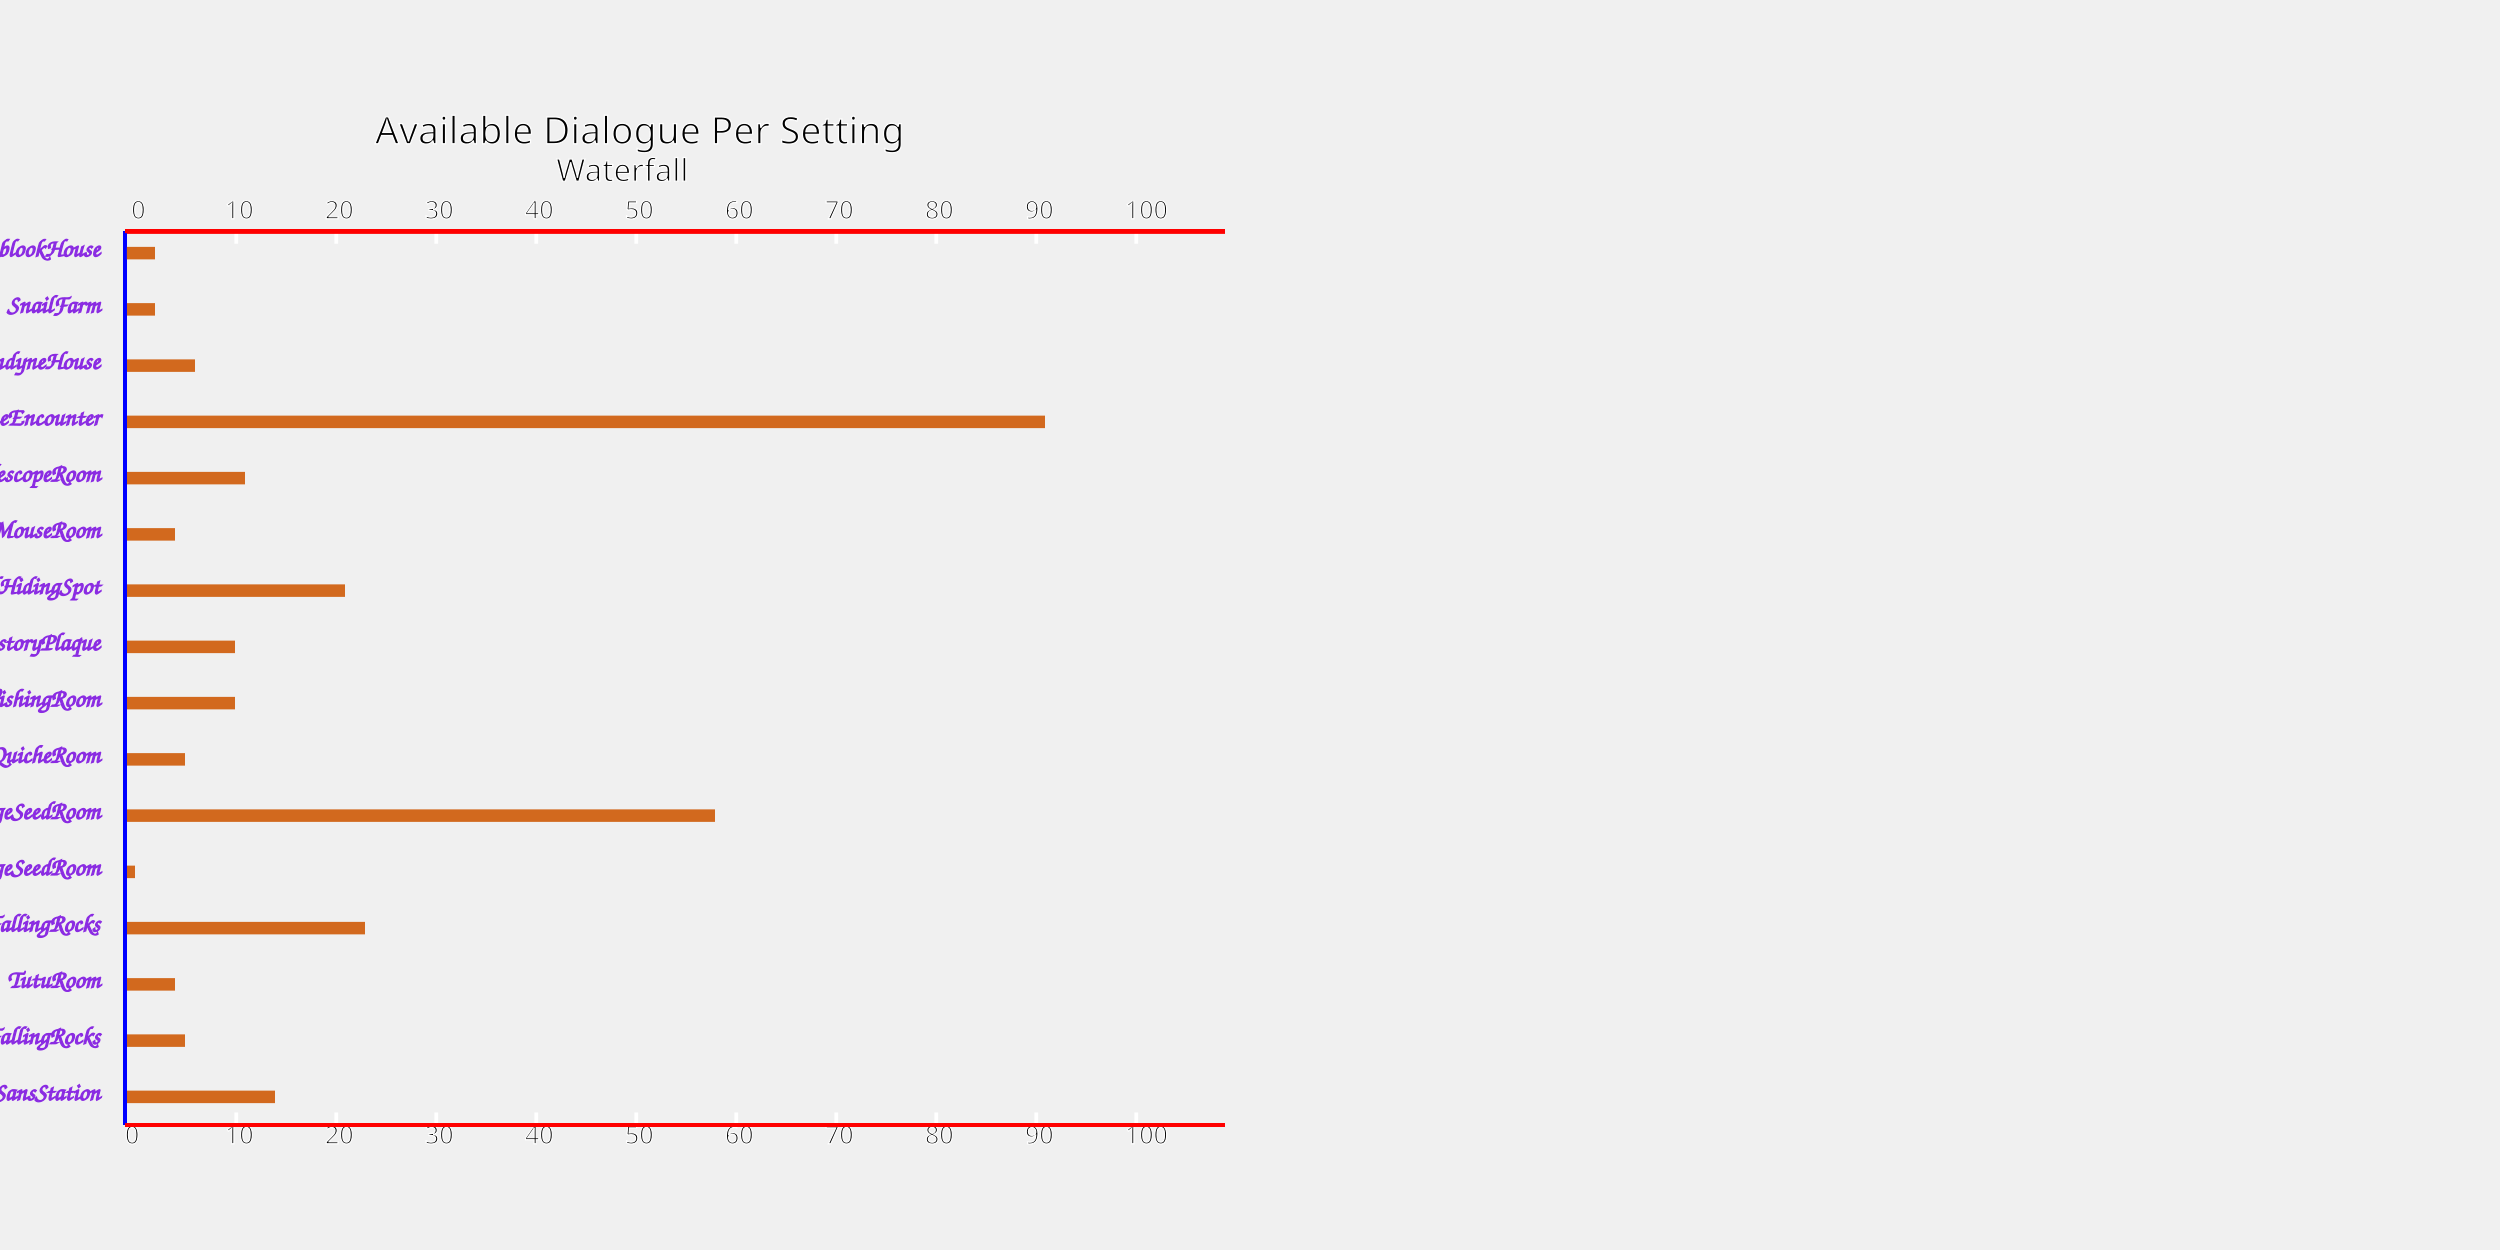
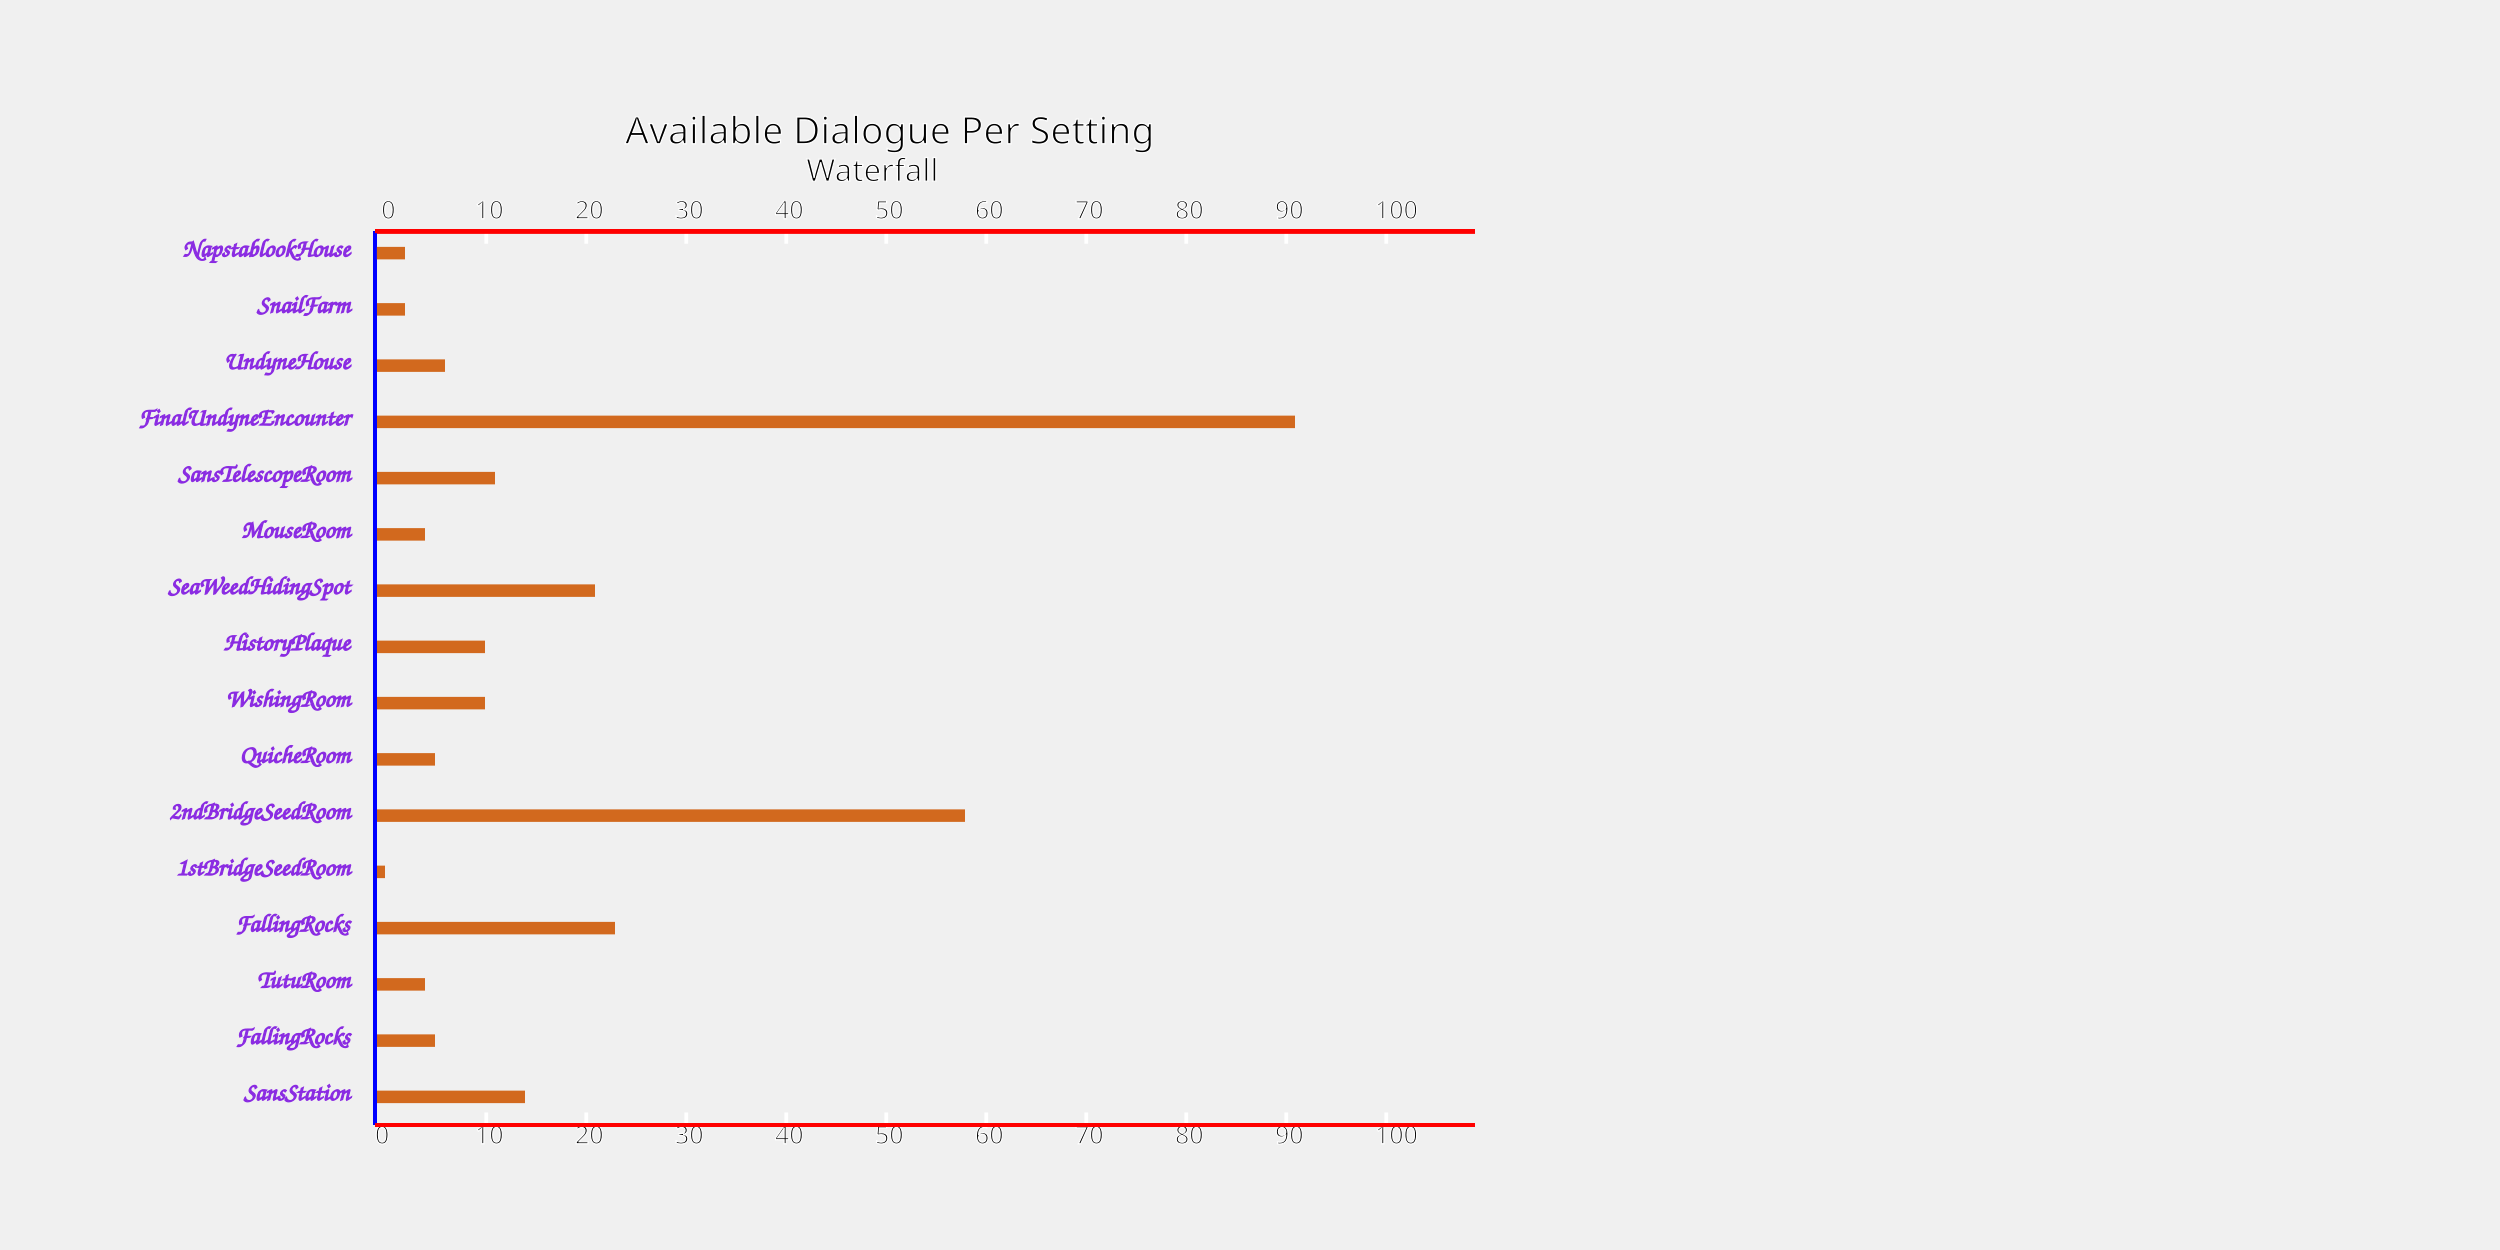
<svg xmlns="http://www.w3.org/2000/svg" width="2000" height="1000" style="background-color: black;">
-   <g transform="translate(100, 900)">
+   <g transform="translate(300, 900)">
    <text x="0" y="15" font-size="20" font-family="papyrus" stroke="white">0</text>
    <text x="80" y="15" font-size="20" font-family="papyrus" stroke="white">10</text>
    <line x1="89" x2="89" y1="0" y2="-10" stroke-width="3" stroke="white" />
    <text x="160" y="15" font-size="20" font-family="papyrus" stroke="white">20</text>
    <line x1="169" x2="169" y1="0" y2="-10" stroke-width="3" stroke="white" />
    <text x="240" y="15" font-size="20" font-family="papyrus" stroke="white">30</text>
    <line x1="249" x2="249" y1="0" y2="-10" stroke-width="3" stroke="white" />
    <text x="320" y="15" font-size="20" font-family="papyrus" stroke="white">40</text>
    <line x1="329" x2="329" y1="0" y2="-10" stroke-width="3" stroke="white" />
    <text x="400" y="15" font-size="20" font-family="papyrus" stroke="white">50</text>
    <line x1="409" x2="409" y1="0" y2="-10" stroke-width="3" stroke="white" />
    <text x="480" y="15" font-size="20" font-family="papyrus" stroke="white">60</text>
    <line x1="489" x2="489" y1="0" y2="-10" stroke-width="3" stroke="white" />
    <text x="560" y="15" font-size="20" font-family="papyrus" stroke="white">70</text>
    <line x1="569" x2="569" y1="0" y2="-10" stroke-width="3" stroke="white" />
    <text x="640" y="15" font-size="20" font-family="papyrus" stroke="white">80</text>
    <line x1="649" x2="649" y1="0" y2="-10" stroke-width="3" stroke="white" />
    <text x="720" y="15" font-size="20" font-family="papyrus" stroke="white">90</text>
    <line x1="729" x2="729" y1="0" y2="-10" stroke-width="3" stroke="white" />
    <text x="800" y="15" font-size="20" font-family="papyrus" stroke="white">100</text>
    <line x1="809" x2="809" y1="0" y2="-10" stroke-width="3" stroke="white" />
    <text x="5" y="-725" font-size="20" font-family="papyrus" stroke="white">0</text>
    <text x="80" y="-725" font-size="20" font-family="papyrus" stroke="white">10</text>
    <line x1="89" x2="89" y1="-715" y2="-705" stroke-width="3" stroke="white" />
    <text x="160" y="-725" font-size="20" font-family="papyrus" stroke="white">20</text>
    <line x1="169" x2="169" y1="-715" y2="-705" stroke-width="3" stroke="white" />
    <text x="240" y="-725" font-size="20" font-family="papyrus" stroke="white">30</text>
    <line x1="249" x2="249" y1="-715" y2="-705" stroke-width="3" stroke="white" />
    <text x="320" y="-725" font-size="20" font-family="papyrus" stroke="white">40</text>
    <line x1="329" x2="329" y1="-715" y2="-705" stroke-width="3" stroke="white" />
    <text x="400" y="-725" font-size="20" font-family="papyrus" stroke="white">50</text>
    <line x1="409" x2="409" y1="-715" y2="-705" stroke-width="3" stroke="white" />
    <text x="480" y="-725" font-size="20" font-family="papyrus" stroke="white">60</text>
    <line x1="489" x2="489" y1="-715" y2="-705" stroke-width="3" stroke="white" />
    <text x="560" y="-725" font-size="20" font-family="papyrus" stroke="white">70</text>
    <line x1="569" x2="569" y1="-715" y2="-705" stroke-width="3" stroke="white" />
    <text x="640" y="-725" font-size="20" font-family="papyrus" stroke="white">80</text>
    <line x1="649" x2="649" y1="-715" y2="-705" stroke-width="3" stroke="white" />
    <text x="720" y="-725" font-size="20" font-family="papyrus" stroke="white">90</text>
    <line x1="729" x2="729" y1="-715" y2="-705" stroke-width="3" stroke="white" />
    <text x="800" y="-725" font-size="20" font-family="papyrus" stroke="white">100</text>
    <line x1="809" x2="809" y1="-715" y2="-705" stroke-width="3" stroke="white" />
    <text x="200" y="-785" stroke="white" font-size="30" font-family="papyrus">Available
                    Dialogue Per Setting</text>
    <text x="345" y="-755" stroke="white" font-size="25" font-family="papyrus">Waterfall</text>
    <g>
      <text x="-20" y="-20" fill="blueviolet" text-anchor="end" font-size="20" font-family="comic sans Ms" stroke="blueviolet">SansStation</text>
      <line x1="0" x2="120" y1="-22.5" y2="-22.5" stroke="chocolate" stroke-width="10" />
    </g>
    <line x1="0" y1="0" x2="0" y2="-715" stroke-width="3" stroke="blue" />
    <line x1="0" y1="0" x2="880" y2="0" stroke-width="3" stroke="red" />
    <line x1="0" y1="-715" x2="880" y2="-715" stroke-width="3" stroke="red" />
    <g>
      <text x="-20" y="-65" fill="blueviolet" text-anchor="end" font-size="20" font-family="comic sans Ms" stroke="blueviolet">FallingRocks</text>
      <line x1="0" x2="48" y1="-67.5" y2="-67.5" stroke="chocolate" stroke-width="10" />
    </g>
    <line x1="0" y1="0" x2="0" y2="-715" stroke-width="3" stroke="blue" />
    <line x1="0" y1="0" x2="880" y2="0" stroke-width="3" stroke="red" />
    <line x1="0" y1="-715" x2="880" y2="-715" stroke-width="3" stroke="red" />
    <g>
      <text x="-20" y="-110" fill="blueviolet" text-anchor="end" font-size="20" font-family="comic sans Ms" stroke="blueviolet">TutuRoom</text>
      <line x1="0" x2="40" y1="-112.5" y2="-112.5" stroke="chocolate" stroke-width="10" />
    </g>
    <line x1="0" y1="0" x2="0" y2="-715" stroke-width="3" stroke="blue" />
    <line x1="0" y1="0" x2="880" y2="0" stroke-width="3" stroke="red" />
    <line x1="0" y1="-715" x2="880" y2="-715" stroke-width="3" stroke="red" />
    <g>
      <text x="-20" y="-155" fill="blueviolet" text-anchor="end" font-size="20" font-family="comic sans Ms" stroke="blueviolet">FallingRocks</text>
      <line x1="0" x2="192" y1="-157.5" y2="-157.5" stroke="chocolate" stroke-width="10" />
    </g>
    <line x1="0" y1="0" x2="0" y2="-715" stroke-width="3" stroke="blue" />
    <line x1="0" y1="0" x2="880" y2="0" stroke-width="3" stroke="red" />
    <line x1="0" y1="-715" x2="880" y2="-715" stroke-width="3" stroke="red" />
    <g>
      <text x="-20" y="-200" fill="blueviolet" text-anchor="end" font-size="20" font-family="comic sans Ms" stroke="blueviolet">1stBridgeSeedRoom</text>
      <line x1="0" x2="8" y1="-202.5" y2="-202.5" stroke="chocolate" stroke-width="10" />
    </g>
    <line x1="0" y1="0" x2="0" y2="-715" stroke-width="3" stroke="blue" />
    <line x1="0" y1="0" x2="880" y2="0" stroke-width="3" stroke="red" />
    <line x1="0" y1="-715" x2="880" y2="-715" stroke-width="3" stroke="red" />
    <g>
      <text x="-20" y="-245" fill="blueviolet" text-anchor="end" font-size="20" font-family="comic sans Ms" stroke="blueviolet">2ndBridgeSeedRoom</text>
      <line x1="0" x2="472" y1="-247.5" y2="-247.5" stroke="chocolate" stroke-width="10" />
    </g>
    <line x1="0" y1="0" x2="0" y2="-715" stroke-width="3" stroke="blue" />
    <line x1="0" y1="0" x2="880" y2="0" stroke-width="3" stroke="red" />
    <line x1="0" y1="-715" x2="880" y2="-715" stroke-width="3" stroke="red" />
    <g>
      <text x="-20" y="-290" fill="blueviolet" text-anchor="end" font-size="20" font-family="comic sans Ms" stroke="blueviolet">QuicheRoom</text>
      <line x1="0" x2="48" y1="-292.5" y2="-292.5" stroke="chocolate" stroke-width="10" />
    </g>
    <line x1="0" y1="0" x2="0" y2="-715" stroke-width="3" stroke="blue" />
    <line x1="0" y1="0" x2="880" y2="0" stroke-width="3" stroke="red" />
    <line x1="0" y1="-715" x2="880" y2="-715" stroke-width="3" stroke="red" />
    <g>
      <text x="-20" y="-335" fill="blueviolet" text-anchor="end" font-size="20" font-family="comic sans Ms" stroke="blueviolet">WishingRoom</text>
      <line x1="0" x2="88" y1="-337.5" y2="-337.5" stroke="chocolate" stroke-width="10" />
    </g>
    <line x1="0" y1="0" x2="0" y2="-715" stroke-width="3" stroke="blue" />
    <line x1="0" y1="0" x2="880" y2="0" stroke-width="3" stroke="red" />
    <line x1="0" y1="-715" x2="880" y2="-715" stroke-width="3" stroke="red" />
    <g>
      <text x="-20" y="-380" fill="blueviolet" text-anchor="end" font-size="20" font-family="comic sans Ms" stroke="blueviolet">HistoryPlaque</text>
      <line x1="0" x2="88" y1="-382.5" y2="-382.5" stroke="chocolate" stroke-width="10" />
    </g>
    <line x1="0" y1="0" x2="0" y2="-715" stroke-width="3" stroke="blue" />
    <line x1="0" y1="0" x2="880" y2="0" stroke-width="3" stroke="red" />
    <line x1="0" y1="-715" x2="880" y2="-715" stroke-width="3" stroke="red" />
    <g>
      <text x="-20" y="-425" fill="blueviolet" text-anchor="end" font-size="20" font-family="comic sans Ms" stroke="blueviolet">SeaWeedHidingSpot</text>
      <line x1="0" x2="176" y1="-427.5" y2="-427.5" stroke="chocolate" stroke-width="10" />
    </g>
    <line x1="0" y1="0" x2="0" y2="-715" stroke-width="3" stroke="blue" />
    <line x1="0" y1="0" x2="880" y2="0" stroke-width="3" stroke="red" />
    <line x1="0" y1="-715" x2="880" y2="-715" stroke-width="3" stroke="red" />
    <g>
      <text x="-20" y="-470" fill="blueviolet" text-anchor="end" font-size="20" font-family="comic sans Ms" stroke="blueviolet">MouseRoom</text>
      <line x1="0" x2="40" y1="-472.5" y2="-472.5" stroke="chocolate" stroke-width="10" />
    </g>
    <line x1="0" y1="0" x2="0" y2="-715" stroke-width="3" stroke="blue" />
    <line x1="0" y1="0" x2="880" y2="0" stroke-width="3" stroke="red" />
    <line x1="0" y1="-715" x2="880" y2="-715" stroke-width="3" stroke="red" />
    <g>
      <text x="-20" y="-515" fill="blueviolet" text-anchor="end" font-size="20" font-family="comic sans Ms" stroke="blueviolet">SansTelescopeRoom</text>
      <line x1="0" x2="96" y1="-517.5" y2="-517.5" stroke="chocolate" stroke-width="10" />
    </g>
    <line x1="0" y1="0" x2="0" y2="-715" stroke-width="3" stroke="blue" />
    <line x1="0" y1="0" x2="880" y2="0" stroke-width="3" stroke="red" />
    <line x1="0" y1="-715" x2="880" y2="-715" stroke-width="3" stroke="red" />
    <g>
      <text x="-20" y="-560" fill="blueviolet" text-anchor="end" font-size="20" font-family="comic sans Ms" stroke="blueviolet">FinalUndyneEncounter</text>
      <line x1="0" x2="736" y1="-562.5" y2="-562.5" stroke="chocolate" stroke-width="10" />
    </g>
    <line x1="0" y1="0" x2="0" y2="-715" stroke-width="3" stroke="blue" />
    <line x1="0" y1="0" x2="880" y2="0" stroke-width="3" stroke="red" />
    <line x1="0" y1="-715" x2="880" y2="-715" stroke-width="3" stroke="red" />
    <g>
      <text x="-20" y="-605" fill="blueviolet" text-anchor="end" font-size="20" font-family="comic sans Ms" stroke="blueviolet">UndyneHouse</text>
      <line x1="0" x2="56" y1="-607.5" y2="-607.5" stroke="chocolate" stroke-width="10" />
    </g>
    <line x1="0" y1="0" x2="0" y2="-715" stroke-width="3" stroke="blue" />
    <line x1="0" y1="0" x2="880" y2="0" stroke-width="3" stroke="red" />
    <line x1="0" y1="-715" x2="880" y2="-715" stroke-width="3" stroke="red" />
    <g>
      <text x="-20" y="-650" fill="blueviolet" text-anchor="end" font-size="20" font-family="comic sans Ms" stroke="blueviolet">SnailFarm</text>
      <line x1="0" x2="24" y1="-652.5" y2="-652.5" stroke="chocolate" stroke-width="10" />
    </g>
    <line x1="0" y1="0" x2="0" y2="-715" stroke-width="3" stroke="blue" />
    <line x1="0" y1="0" x2="880" y2="0" stroke-width="3" stroke="red" />
    <line x1="0" y1="-715" x2="880" y2="-715" stroke-width="3" stroke="red" />
    <g>
      <text x="-20" y="-695" fill="blueviolet" text-anchor="end" font-size="20" font-family="comic sans Ms" stroke="blueviolet">NapstablookHouse</text>
      <line x1="0" x2="24" y1="-697.5" y2="-697.5" stroke="chocolate" stroke-width="10" />
    </g>
    <line x1="0" y1="0" x2="0" y2="-715" stroke-width="3" stroke="blue" />
    <line x1="0" y1="0" x2="880" y2="0" stroke-width="3" stroke="red" />
    <line x1="0" y1="-715" x2="880" y2="-715" stroke-width="3" stroke="red" />
  </g>
</svg>
